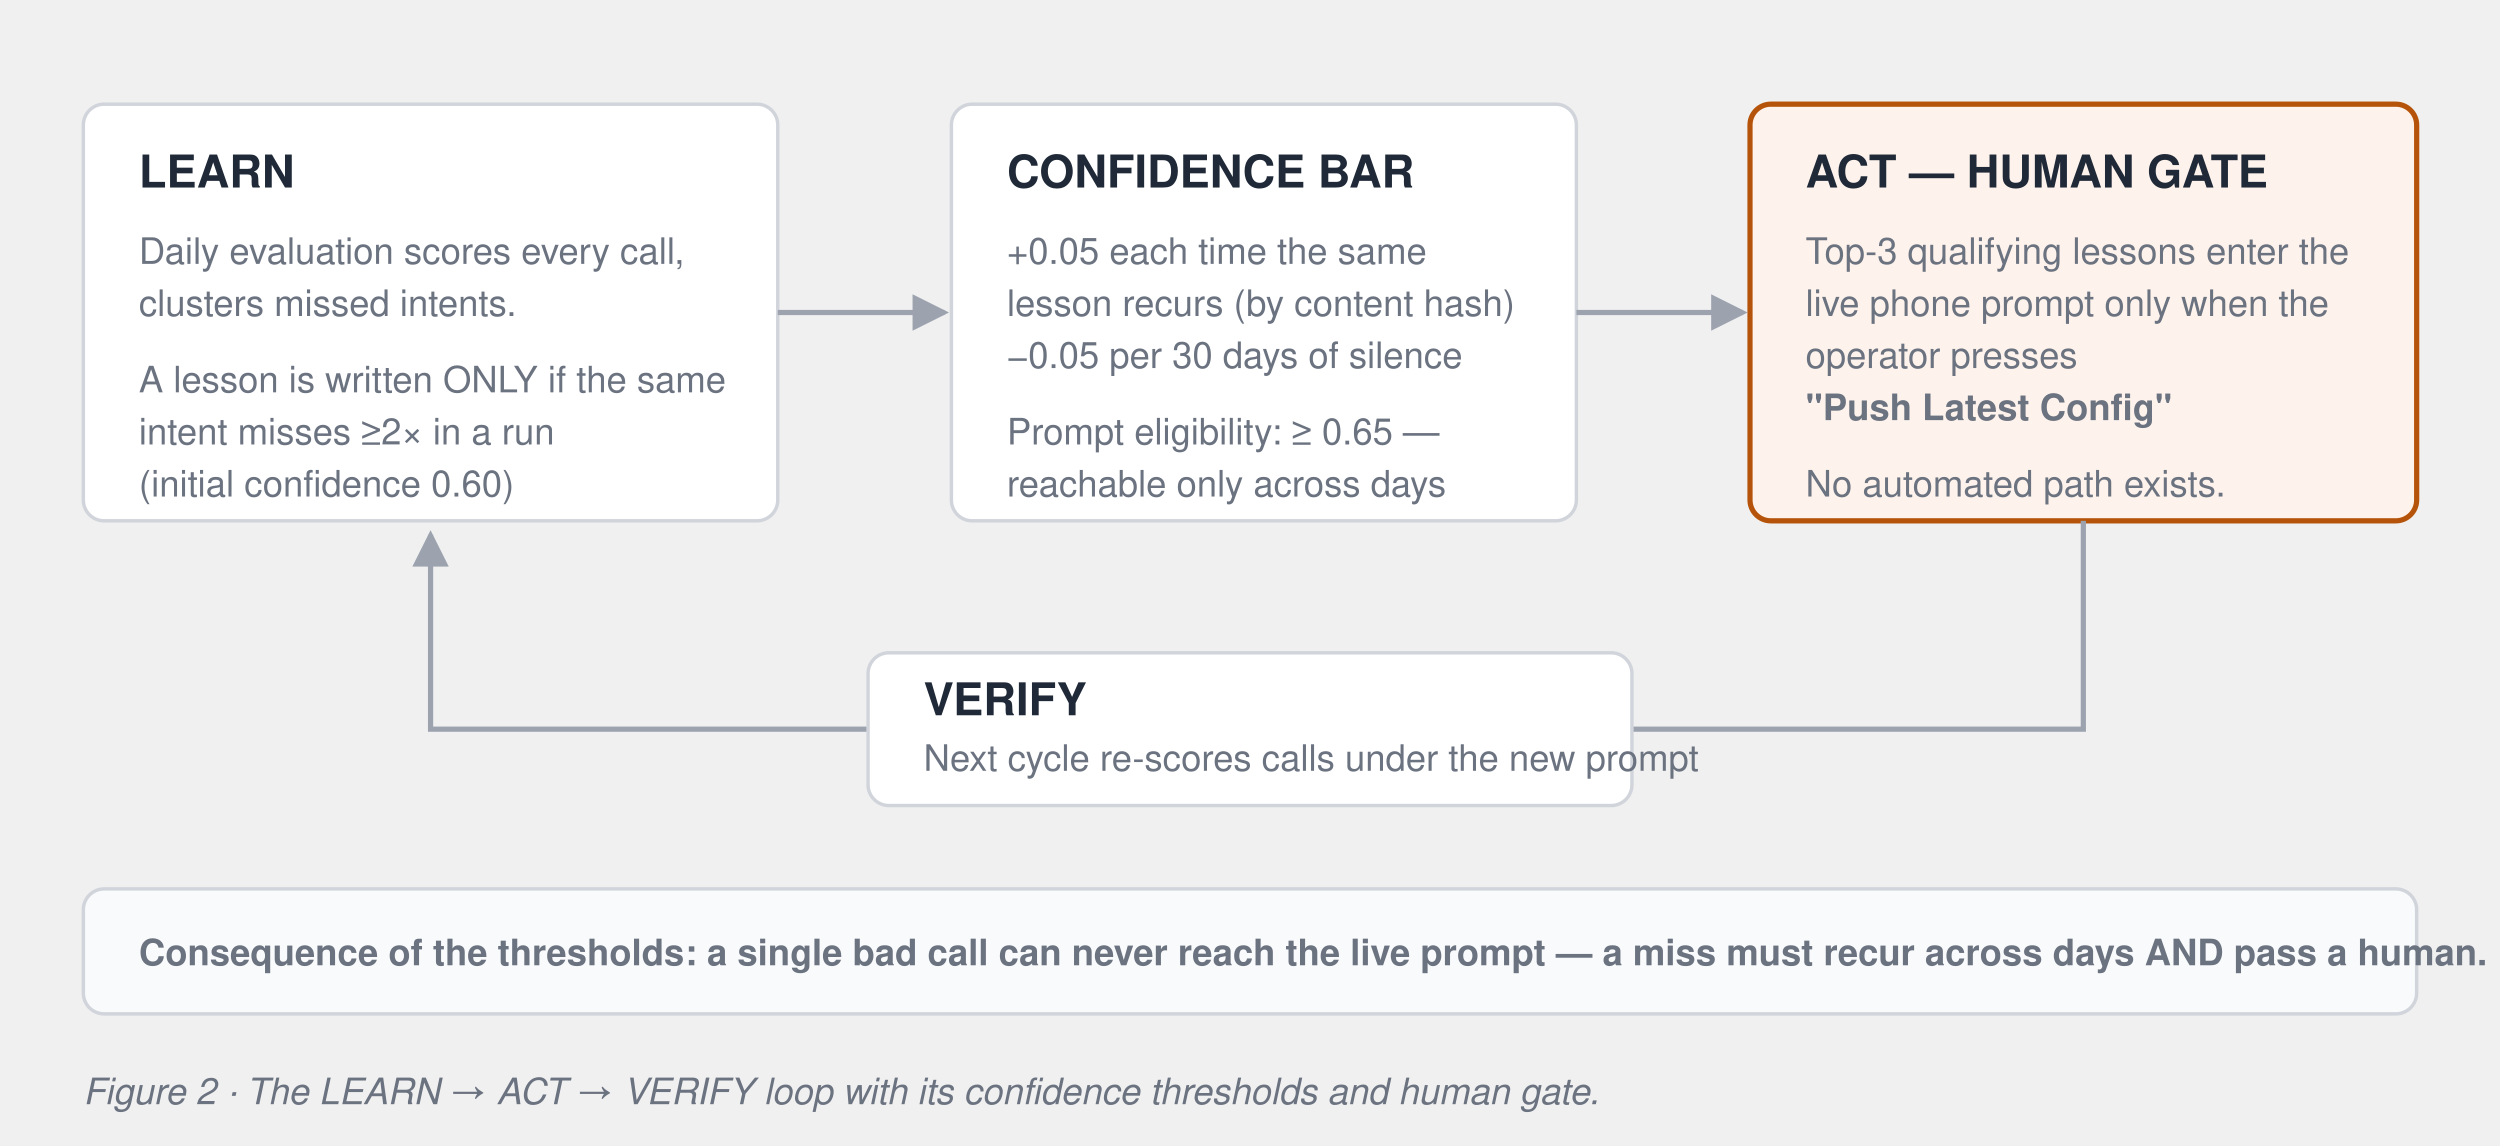
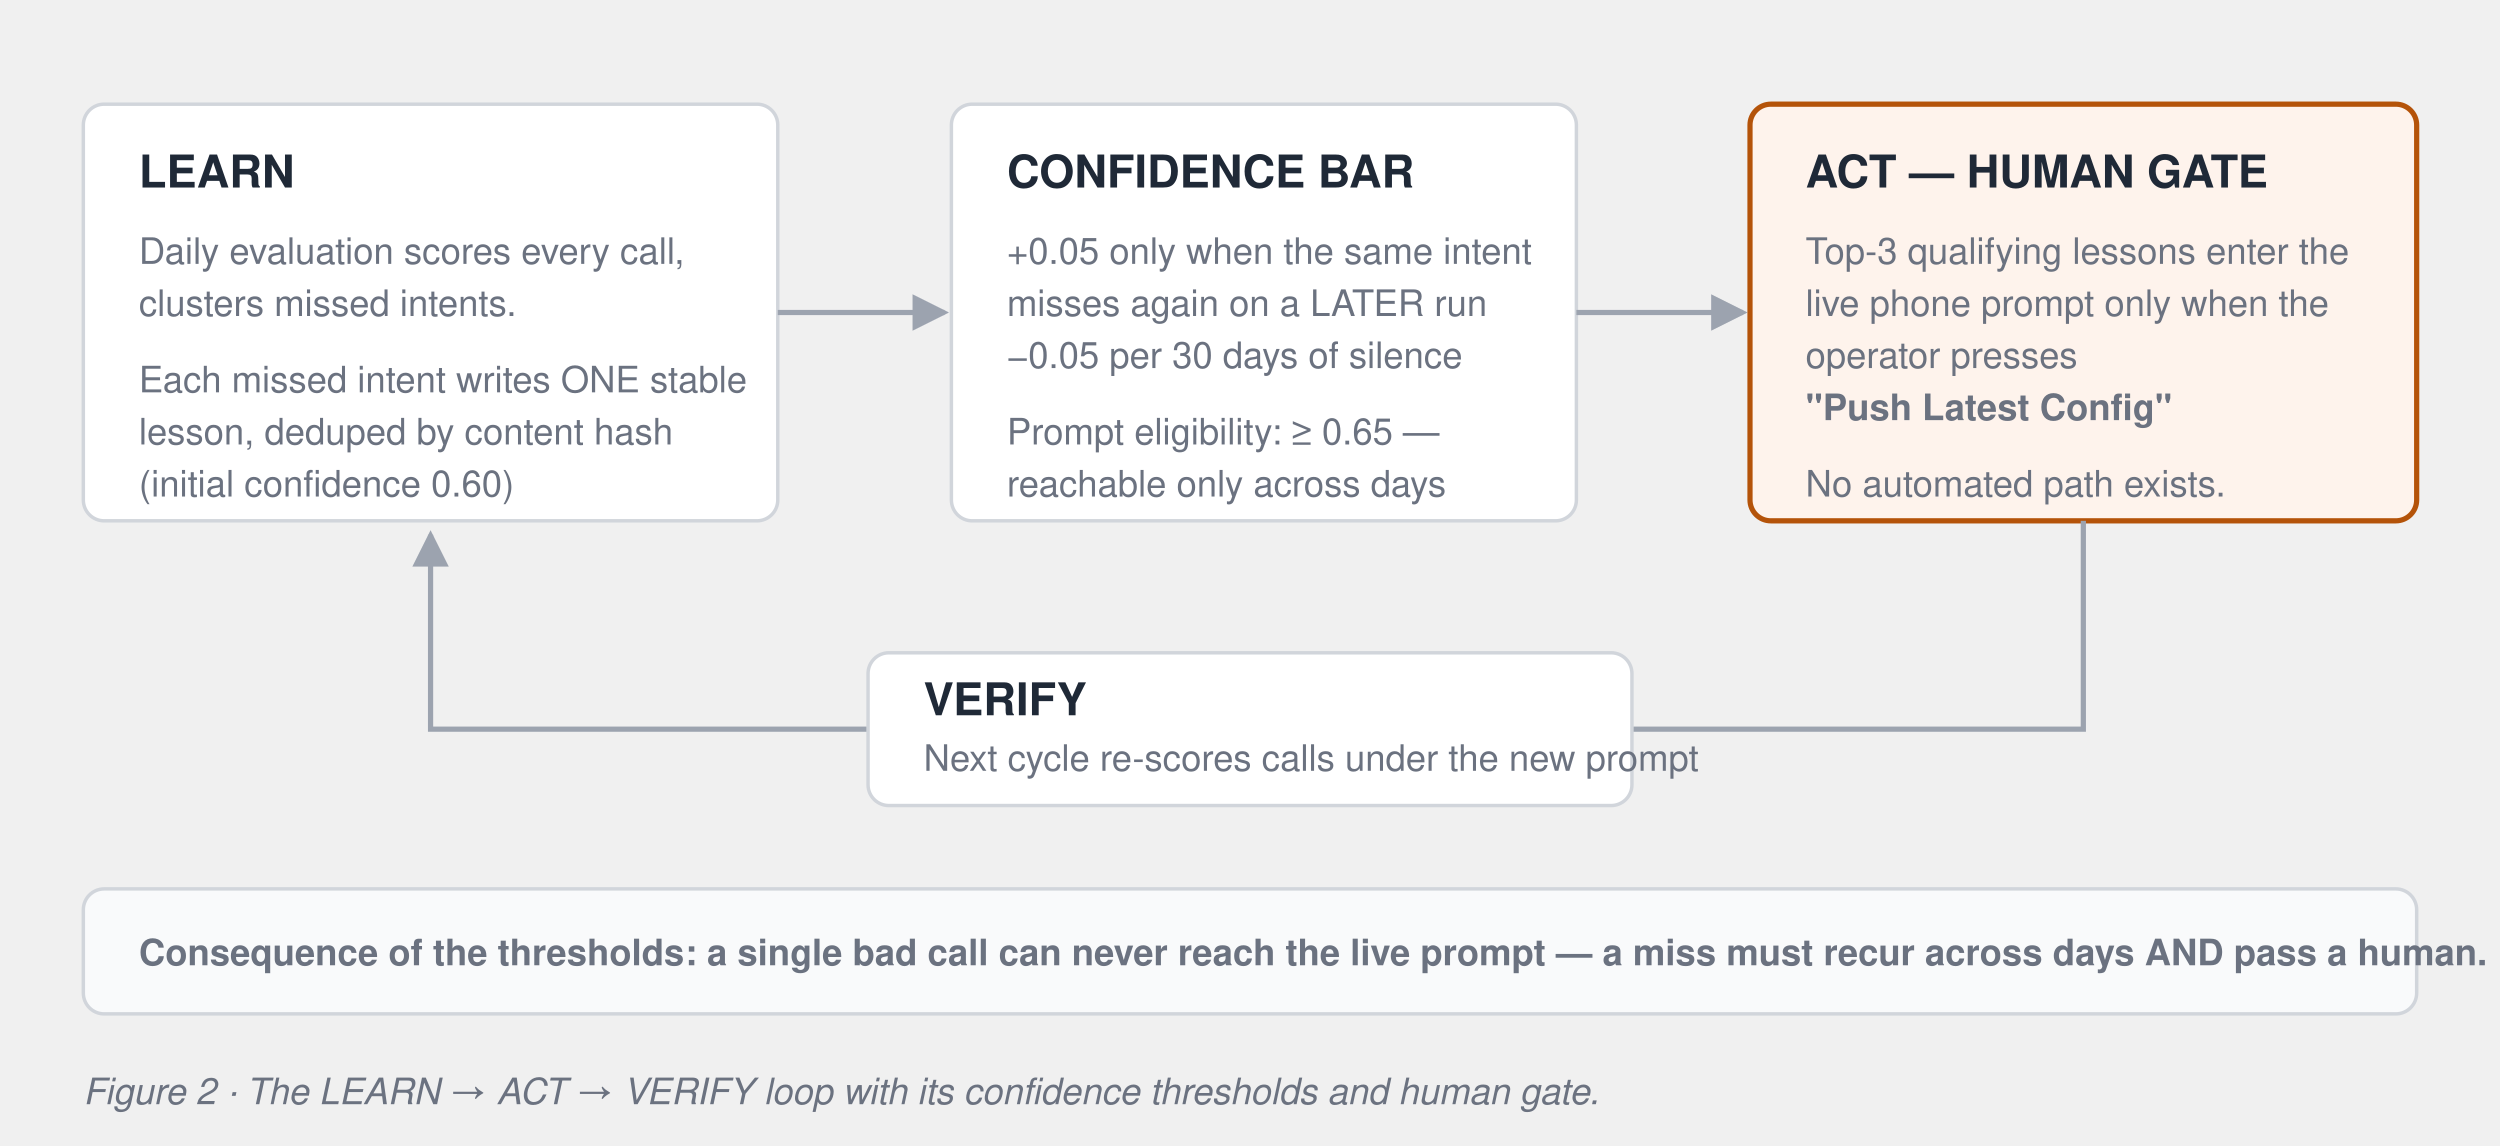
<svg xmlns="http://www.w3.org/2000/svg" viewBox="0 0 720 330" font-family="Helvetica, Arial, sans-serif">
  <style>
    .node  { fill: #ffffff; stroke: #d1d5db; stroke-width: 1; }
    .title { font-size: 13px; font-weight: bold; fill: #1f2937; }
    .body  { font-size: 10.5px; fill: #6b7280; }
    .flow  { stroke: #9ca3af; stroke-width: 1.5; fill: none; marker-end: url(#ah2); }
  </style>
  <defs>
    <marker id="ah2" viewBox="0 0 8 8" refX="7" refY="4" markerWidth="7" markerHeight="7" orient="auto">
      <path d="M0,0 L8,4 L0,8 z" fill="#9ca3af" />
    </marker>
  </defs>
  <rect class="node" x="24" y="30" width="200" height="120" rx="6" />
  <text class="title" x="40" y="54">LEARN</text>
  <text class="body" x="40" y="76">Daily evaluation scores every call,</text>
  <text class="body" x="40" y="91">clusters missed intents.</text>
-   <text class="body" x="40" y="113">A lesson is written ONLY if the same</text>
-   <text class="body" x="40" y="128">intent misses ≥2× in a run</text>
+   <text class="body" x="40" y="113">Each missed intent writes ONE stable</text>
+   <text class="body" x="40" y="128">lesson, deduped by content hash</text>
  <text class="body" x="40" y="143">(initial confidence 0.60)</text>
  <path class="flow" d="M224,90 L272,90" />
  <rect class="node" x="274" y="30" width="180" height="120" rx="6" />
  <text class="title" x="290" y="54">CONFIDENCE BAR</text>
-   <text class="body" x="290" y="76">+0.05 each time the same</text>
-   <text class="body" x="290" y="91">lesson recurs (by content hash)</text>
+   <text class="body" x="290" y="76">+0.05 only when the same intent</text>
+   <text class="body" x="290" y="91">misses again on a LATER run</text>
  <text class="body" x="290" y="106">−0.05 per 30 days of silence</text>
  <text class="body" x="290" y="128">Prompt eligibility: ≥ 0.65 —</text>
  <text class="body" x="290" y="143">reachable only across days</text>
  <path class="flow" d="M454,90 L502,90" />
  <rect x="504" y="30" width="192" height="120" rx="6" fill="#fef3ec" stroke="#b45309" stroke-width="1.5" />
  <text class="title" x="520" y="54" fill="#b45309">ACT — HUMAN GATE</text>
  <text class="body" x="520" y="76">Top-3 qualifying lessons enter the</text>
  <text class="body" x="520" y="91">live phone prompt only when the</text>
  <text class="body" x="520" y="106">operator presses</text>
  <text class="body" x="520" y="121" font-weight="bold">"Push Latest Config"</text>
  <text class="body" x="520" y="143">No automated path exists.</text>
  <path class="flow" d="M600,150 L600,210 L124,210 L124,154" />
  <rect class="node" x="250" y="188" width="220" height="44" rx="6" />
  <text class="title" x="266" y="206">VERIFY</text>
  <text class="body" x="266" y="222">Next cycle re-scores calls under the new prompt</text>
  <rect x="24" y="256" width="672" height="36" rx="6" fill="#f9fafb" stroke="#d1d5db" />
  <text class="body" x="40" y="278" font-weight="bold" fill="#1f2937">Consequence of the thresholds: a single bad call can never reach the live prompt — a miss must recur across days AND pass a human.</text>
  <text class="body" x="24" y="318" font-style="italic">Figure 2 · The LEARN → ACT → VERIFY loop with its confidence thresholds and human gate.</text>
</svg>
